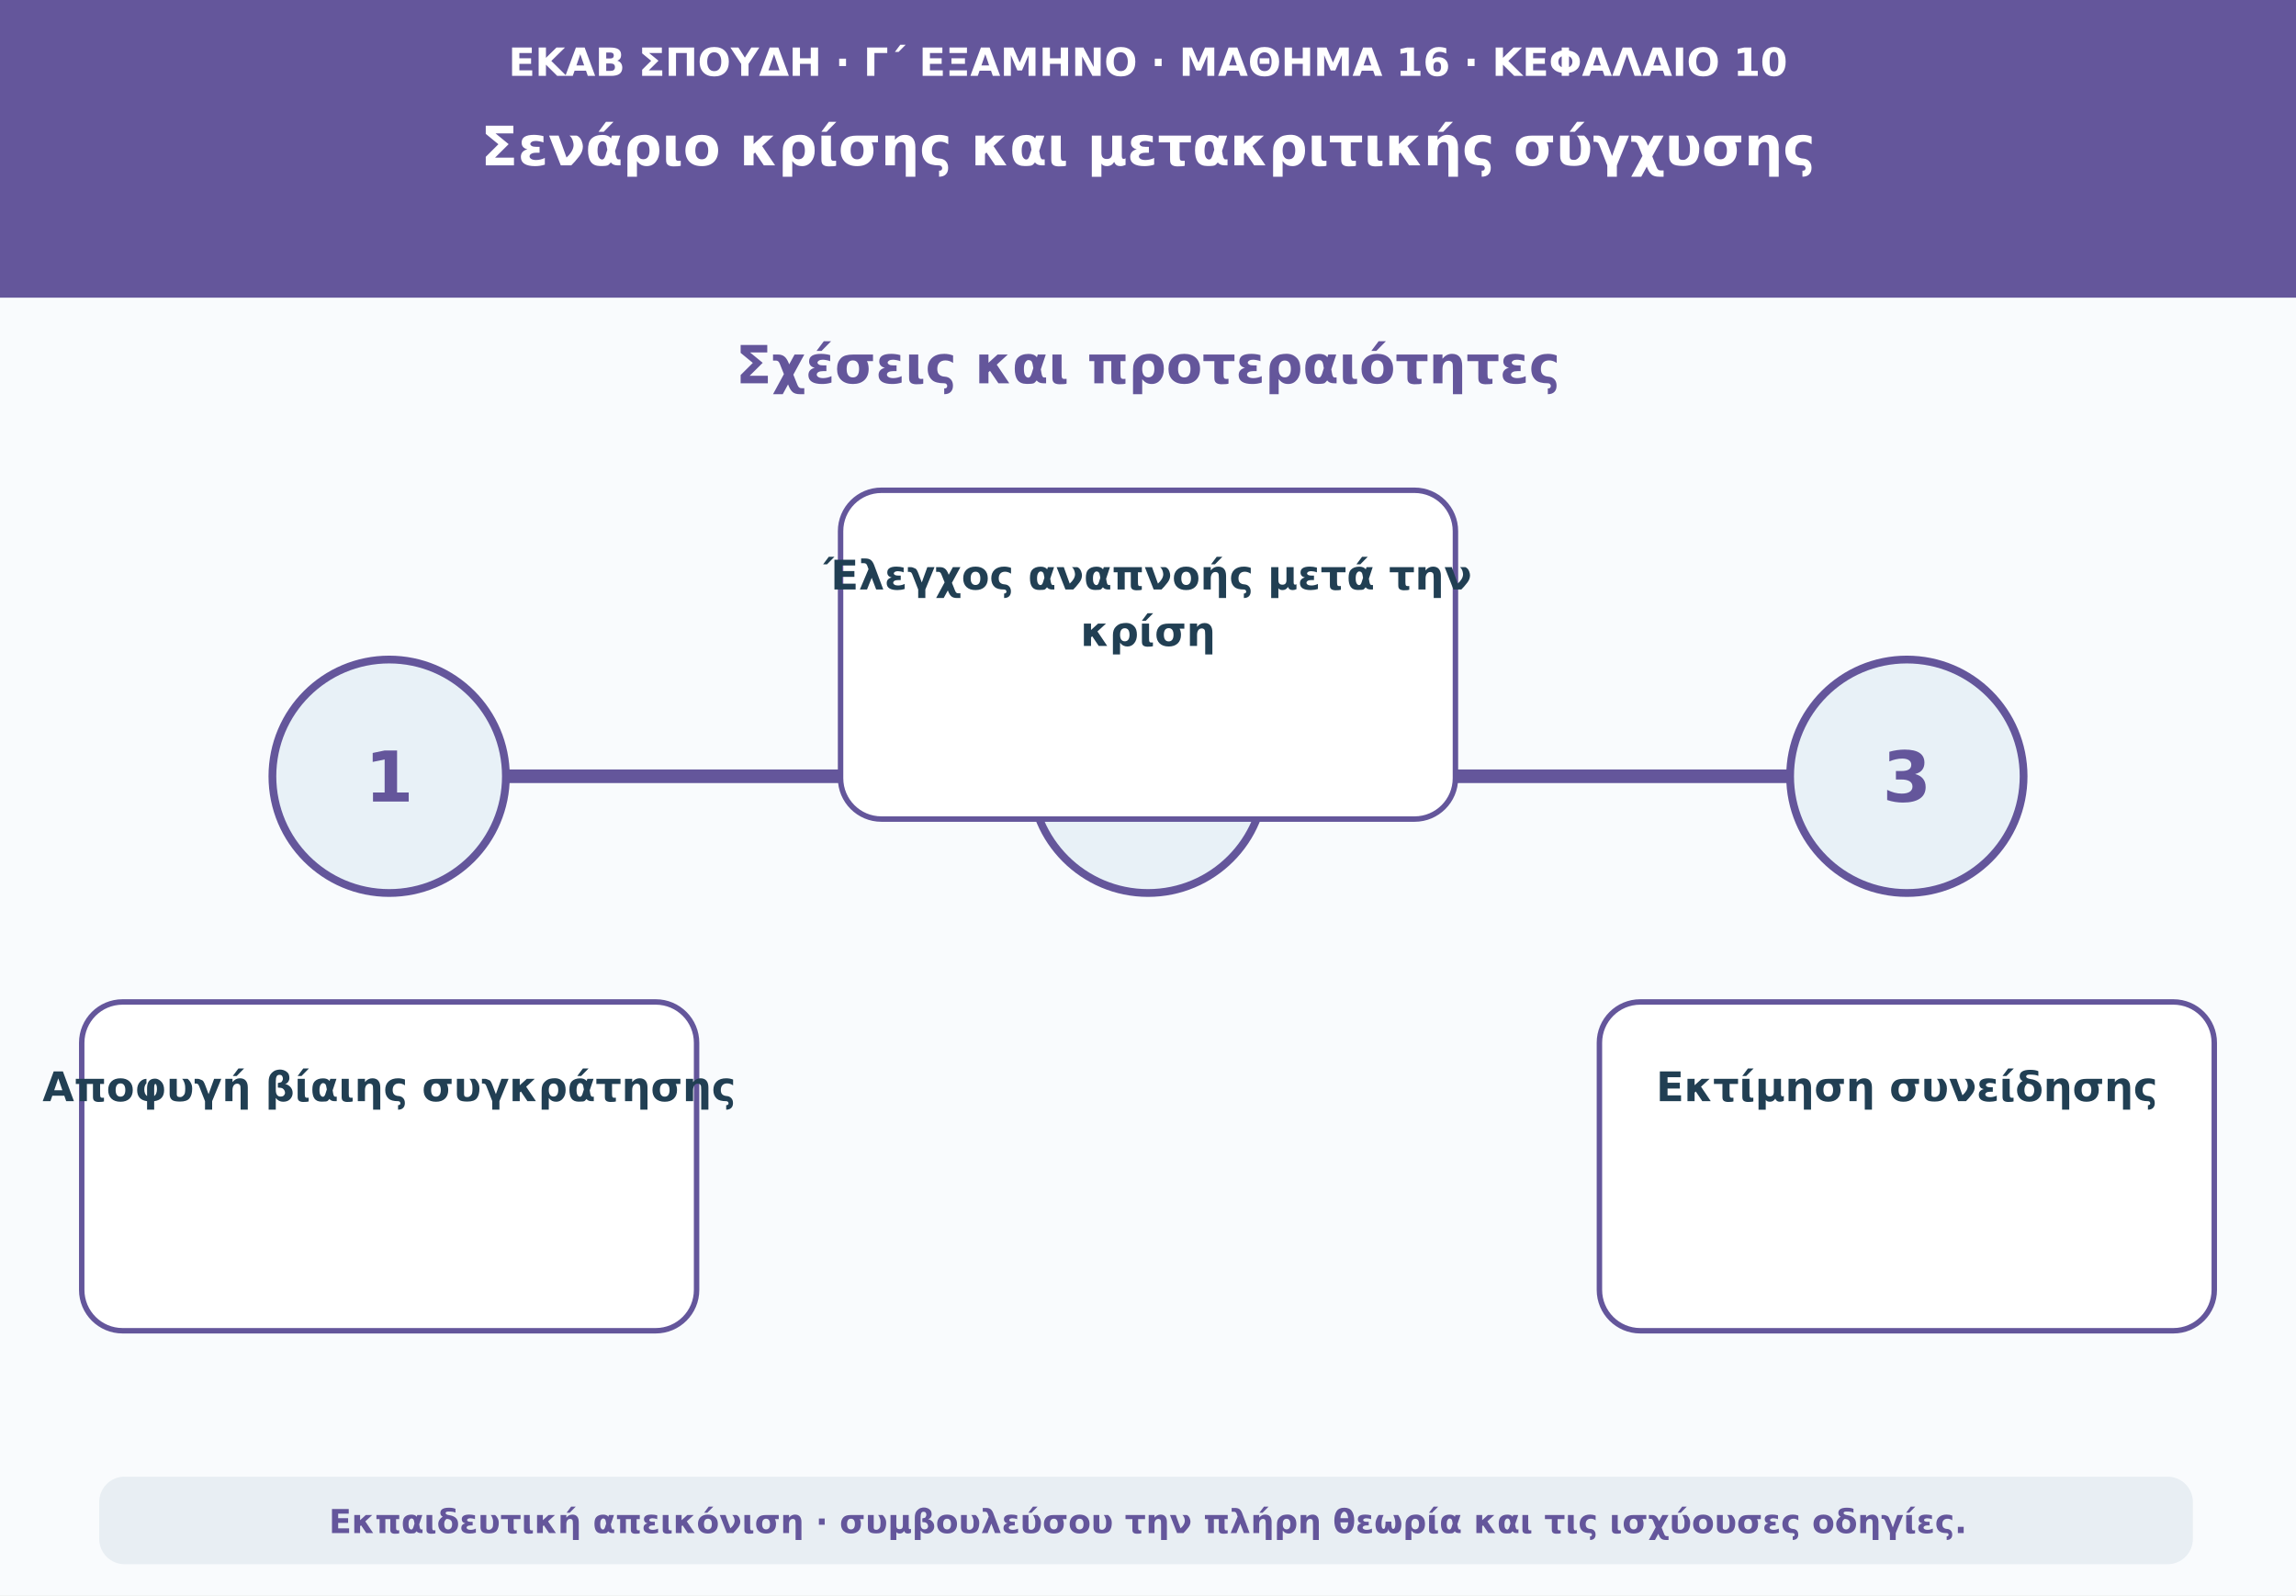
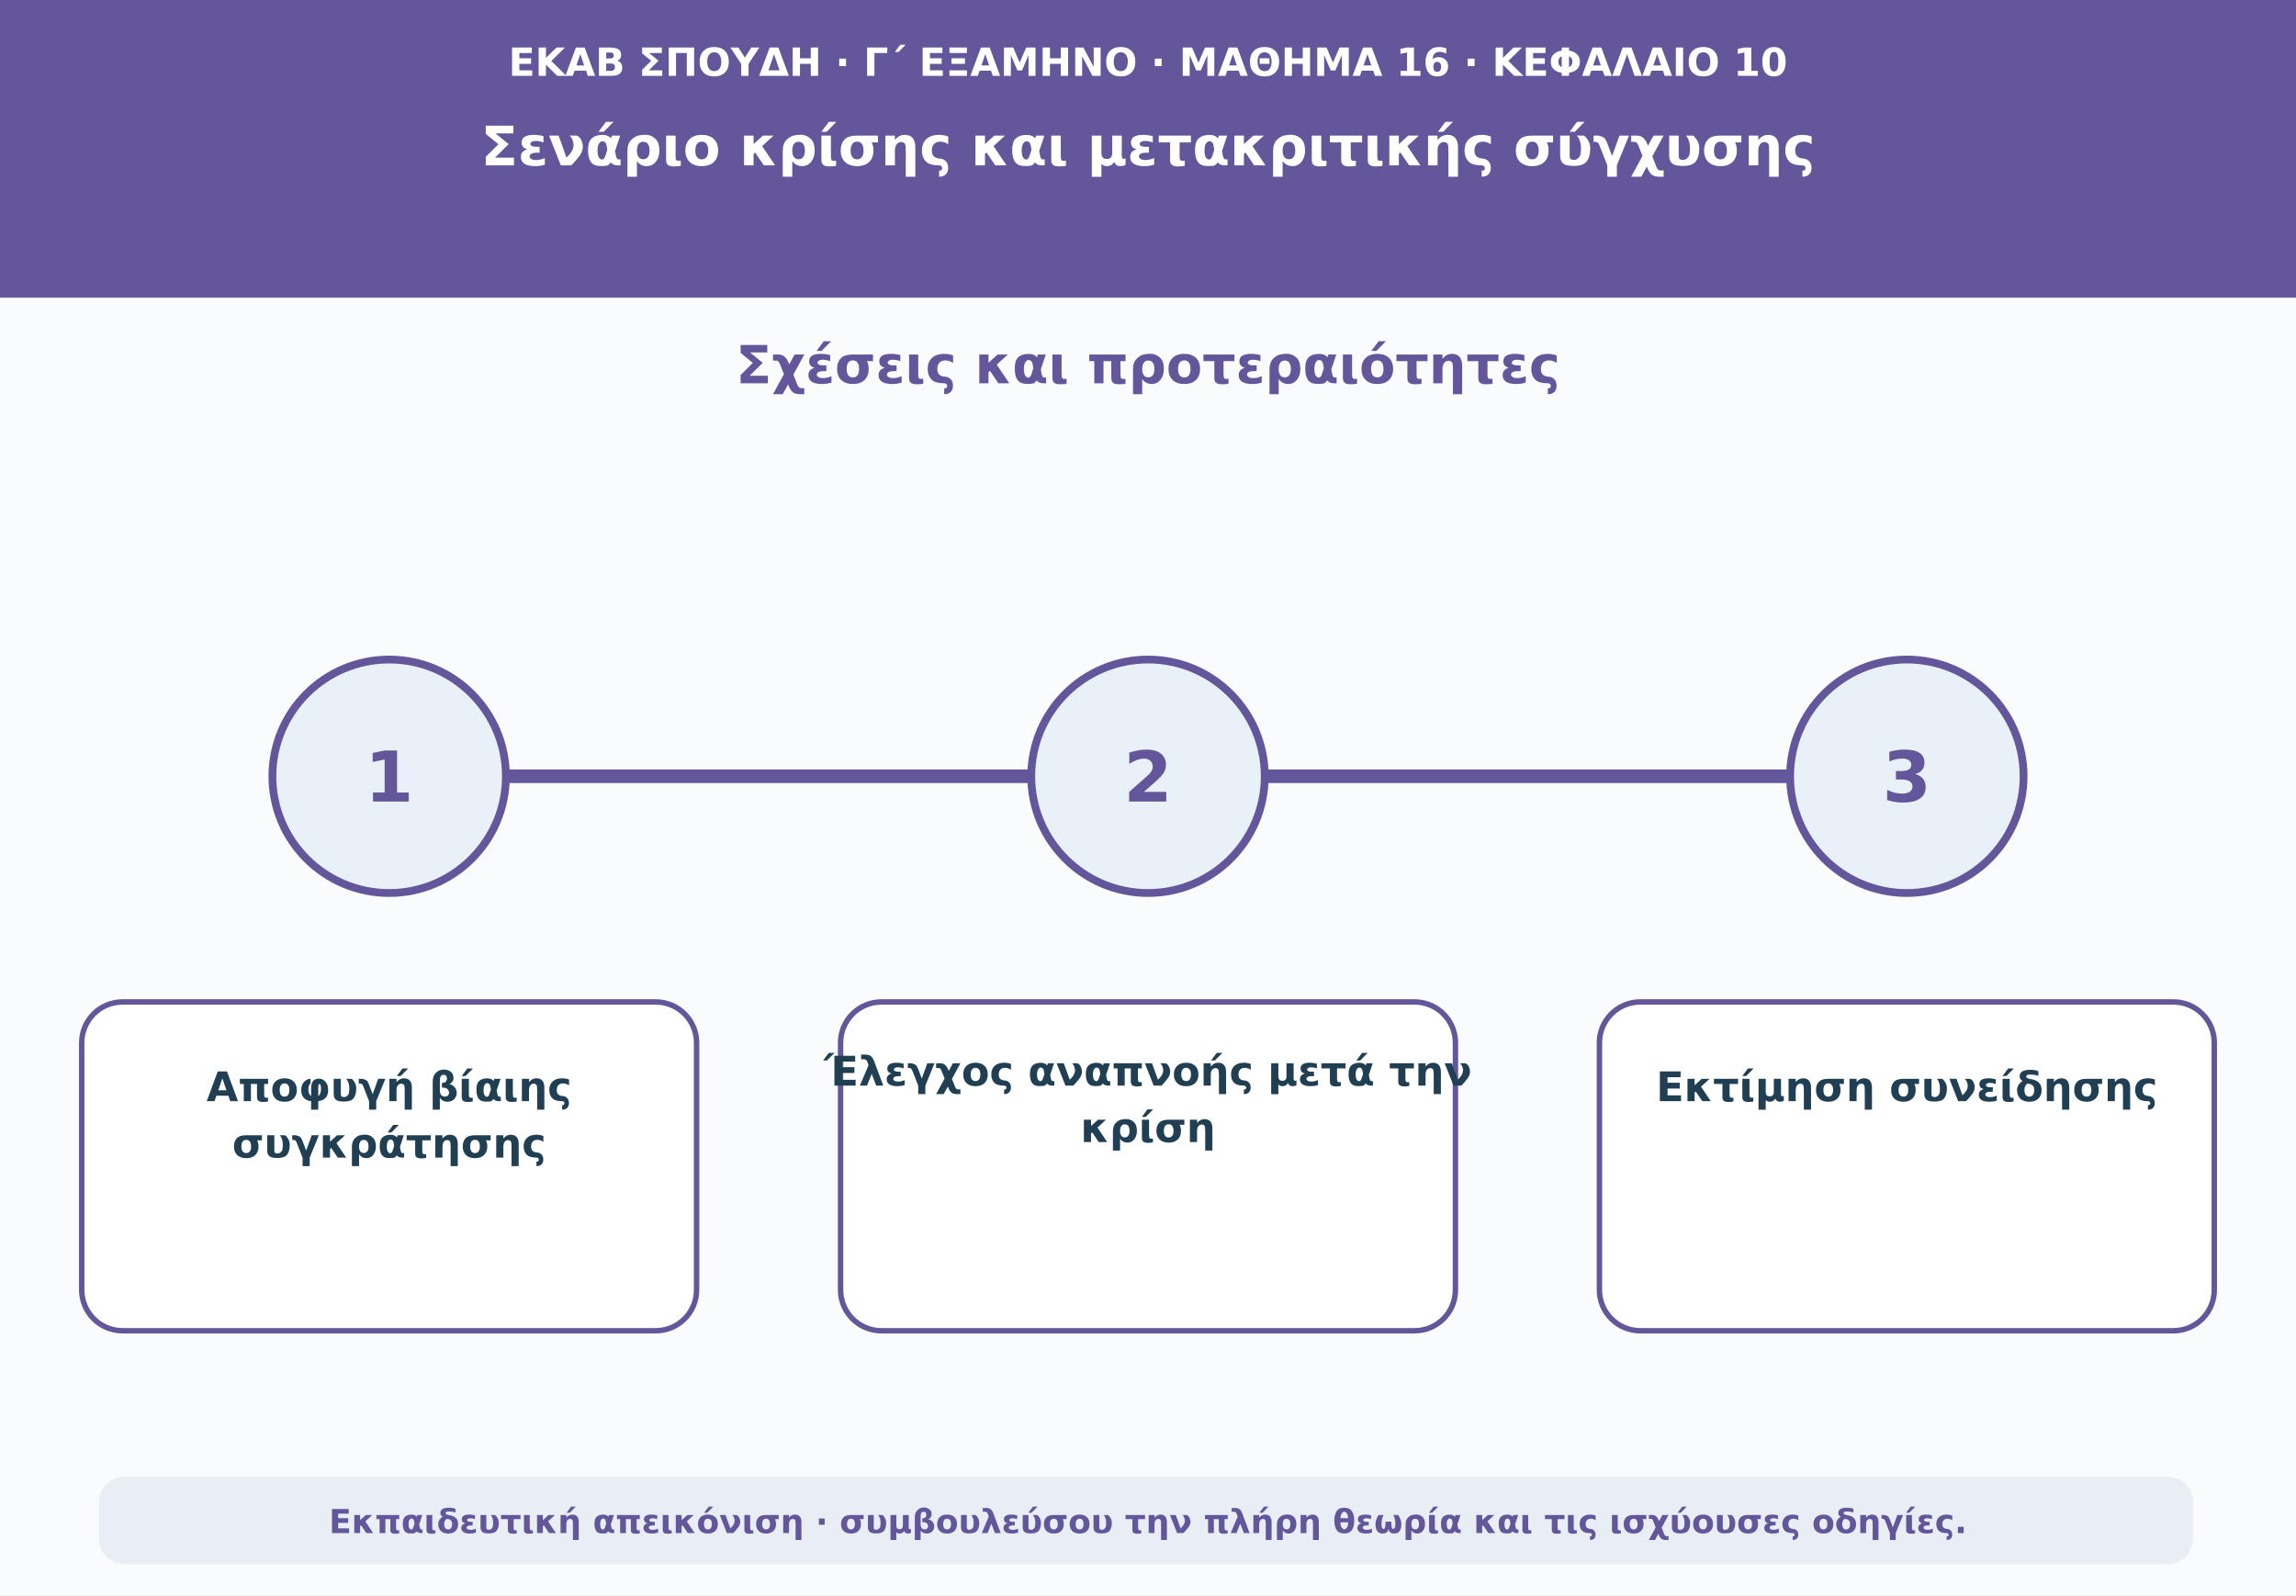
<svg xmlns="http://www.w3.org/2000/svg" viewBox="0 0 1180 820" role="img" aria-labelledby="t d">
  <rect width="1180" height="820" fill="#f9fbfd" />
  <path d="M0 0H1180V153H0Z" fill="#64569b" />
  <text x="590" y="39" text-anchor="middle" font-family="DejaVu Sans,Arial,sans-serif" font-size="20" font-weight="690" fill="#ffffff">ΕΚΑΒ ΣΠΟΥΔΗ · Γ΄ ΕΞΑΜΗΝΟ · ΜΑΘΗΜΑ 16 · ΚΕΦΑΛΑΙΟ 10</text>
  <text x="590" y="85" text-anchor="middle" font-family="DejaVu Sans,Arial,sans-serif" font-size="28" font-weight="760" fill="#ffffff">Σενάριο κρίσης και μετακριτικής σύγχυσης</text>
  <text x="590" y="197" text-anchor="middle" font-family="DejaVu Sans,Arial,sans-serif" font-size="27" font-weight="740" fill="#64569b">Σχέσεις και προτεραιότητες</text>
  <path d="M160 399H1020" stroke="#64569b" stroke-width="7" stroke-linecap="round" />
  <circle cx="200" cy="399" r="60" fill="#e8f1f7" stroke="#64569b" stroke-width="4" />
  <text x="200" y="412" text-anchor="middle" font-family="DejaVu Sans,Arial,sans-serif" font-size="36" font-weight="760" fill="#64569b">1</text>
  <rect x="42" y="515" width="316" height="169" rx="21" fill="#ffffff" stroke="#64569b" stroke-width="2.8" />
-   <text x="200" y="566" text-anchor="middle" font-family="DejaVu Sans,Arial,sans-serif" font-size="21" font-weight="650" fill="#213f53">Αποφυγή βίαιης συγκράτησης</text>
+   <text x="200" y="566" text-anchor="middle" font-family="DejaVu Sans,Arial,sans-serif" font-size="21" font-weight="650" fill="#213f53">Αποφυγή βίαιης</text>
+   <text x="200" y="595" text-anchor="middle" font-family="DejaVu Sans,Arial,sans-serif" font-size="21" font-weight="650" fill="#213f53">συγκράτησης</text>
  <circle cx="590" cy="399" r="60" fill="#e8f1f7" stroke="#64569b" stroke-width="4" />
  <text x="590" y="412" text-anchor="middle" font-family="DejaVu Sans,Arial,sans-serif" font-size="36" font-weight="760" fill="#64569b">2</text>
-   <rect x="432" y="252" width="316" height="169" rx="21" fill="#ffffff" stroke="#64569b" stroke-width="2.8" />
-   <text x="590" y="303" text-anchor="middle" font-family="DejaVu Sans,Arial,sans-serif" font-size="21" font-weight="650" fill="#213f53">Έλεγχος αναπνοής μετά την</text>
-   <text x="590" y="332" text-anchor="middle" font-family="DejaVu Sans,Arial,sans-serif" font-size="21" font-weight="650" fill="#213f53">κρίση</text>
+   <rect x="432" y="515" width="316" height="169" rx="21" fill="#ffffff" stroke="#64569b" stroke-width="2.8" />
+   <text x="590" y="558" text-anchor="middle" font-family="DejaVu Sans,Arial,sans-serif" font-size="21" font-weight="650" fill="#213f53">Έλεγχος αναπνοής μετά την</text>
+   <text x="590" y="587" text-anchor="middle" font-family="DejaVu Sans,Arial,sans-serif" font-size="21" font-weight="650" fill="#213f53">κρίση</text>
  <circle cx="980" cy="399" r="60" fill="#e8f1f7" stroke="#64569b" stroke-width="4" />
  <text x="980" y="412" text-anchor="middle" font-family="DejaVu Sans,Arial,sans-serif" font-size="36" font-weight="760" fill="#64569b">3</text>
  <rect x="822" y="515" width="316" height="169" rx="21" fill="#ffffff" stroke="#64569b" stroke-width="2.8" />
  <text x="980" y="566" text-anchor="middle" font-family="DejaVu Sans,Arial,sans-serif" font-size="21" font-weight="650" fill="#213f53">Εκτίμηση συνείδησης</text>
  <rect x="51" y="759" width="1076" height="45" rx="13" fill="#e8eef3" />
  <text x="590" y="788" text-anchor="middle" font-family="DejaVu Sans,Arial,sans-serif" font-size="17" font-weight="610" fill="#64569b">Εκπαιδευτική απεικόνιση · συμβουλεύσου την πλήρη θεωρία και τις ισχύουσες οδηγίες.</text>
</svg>
